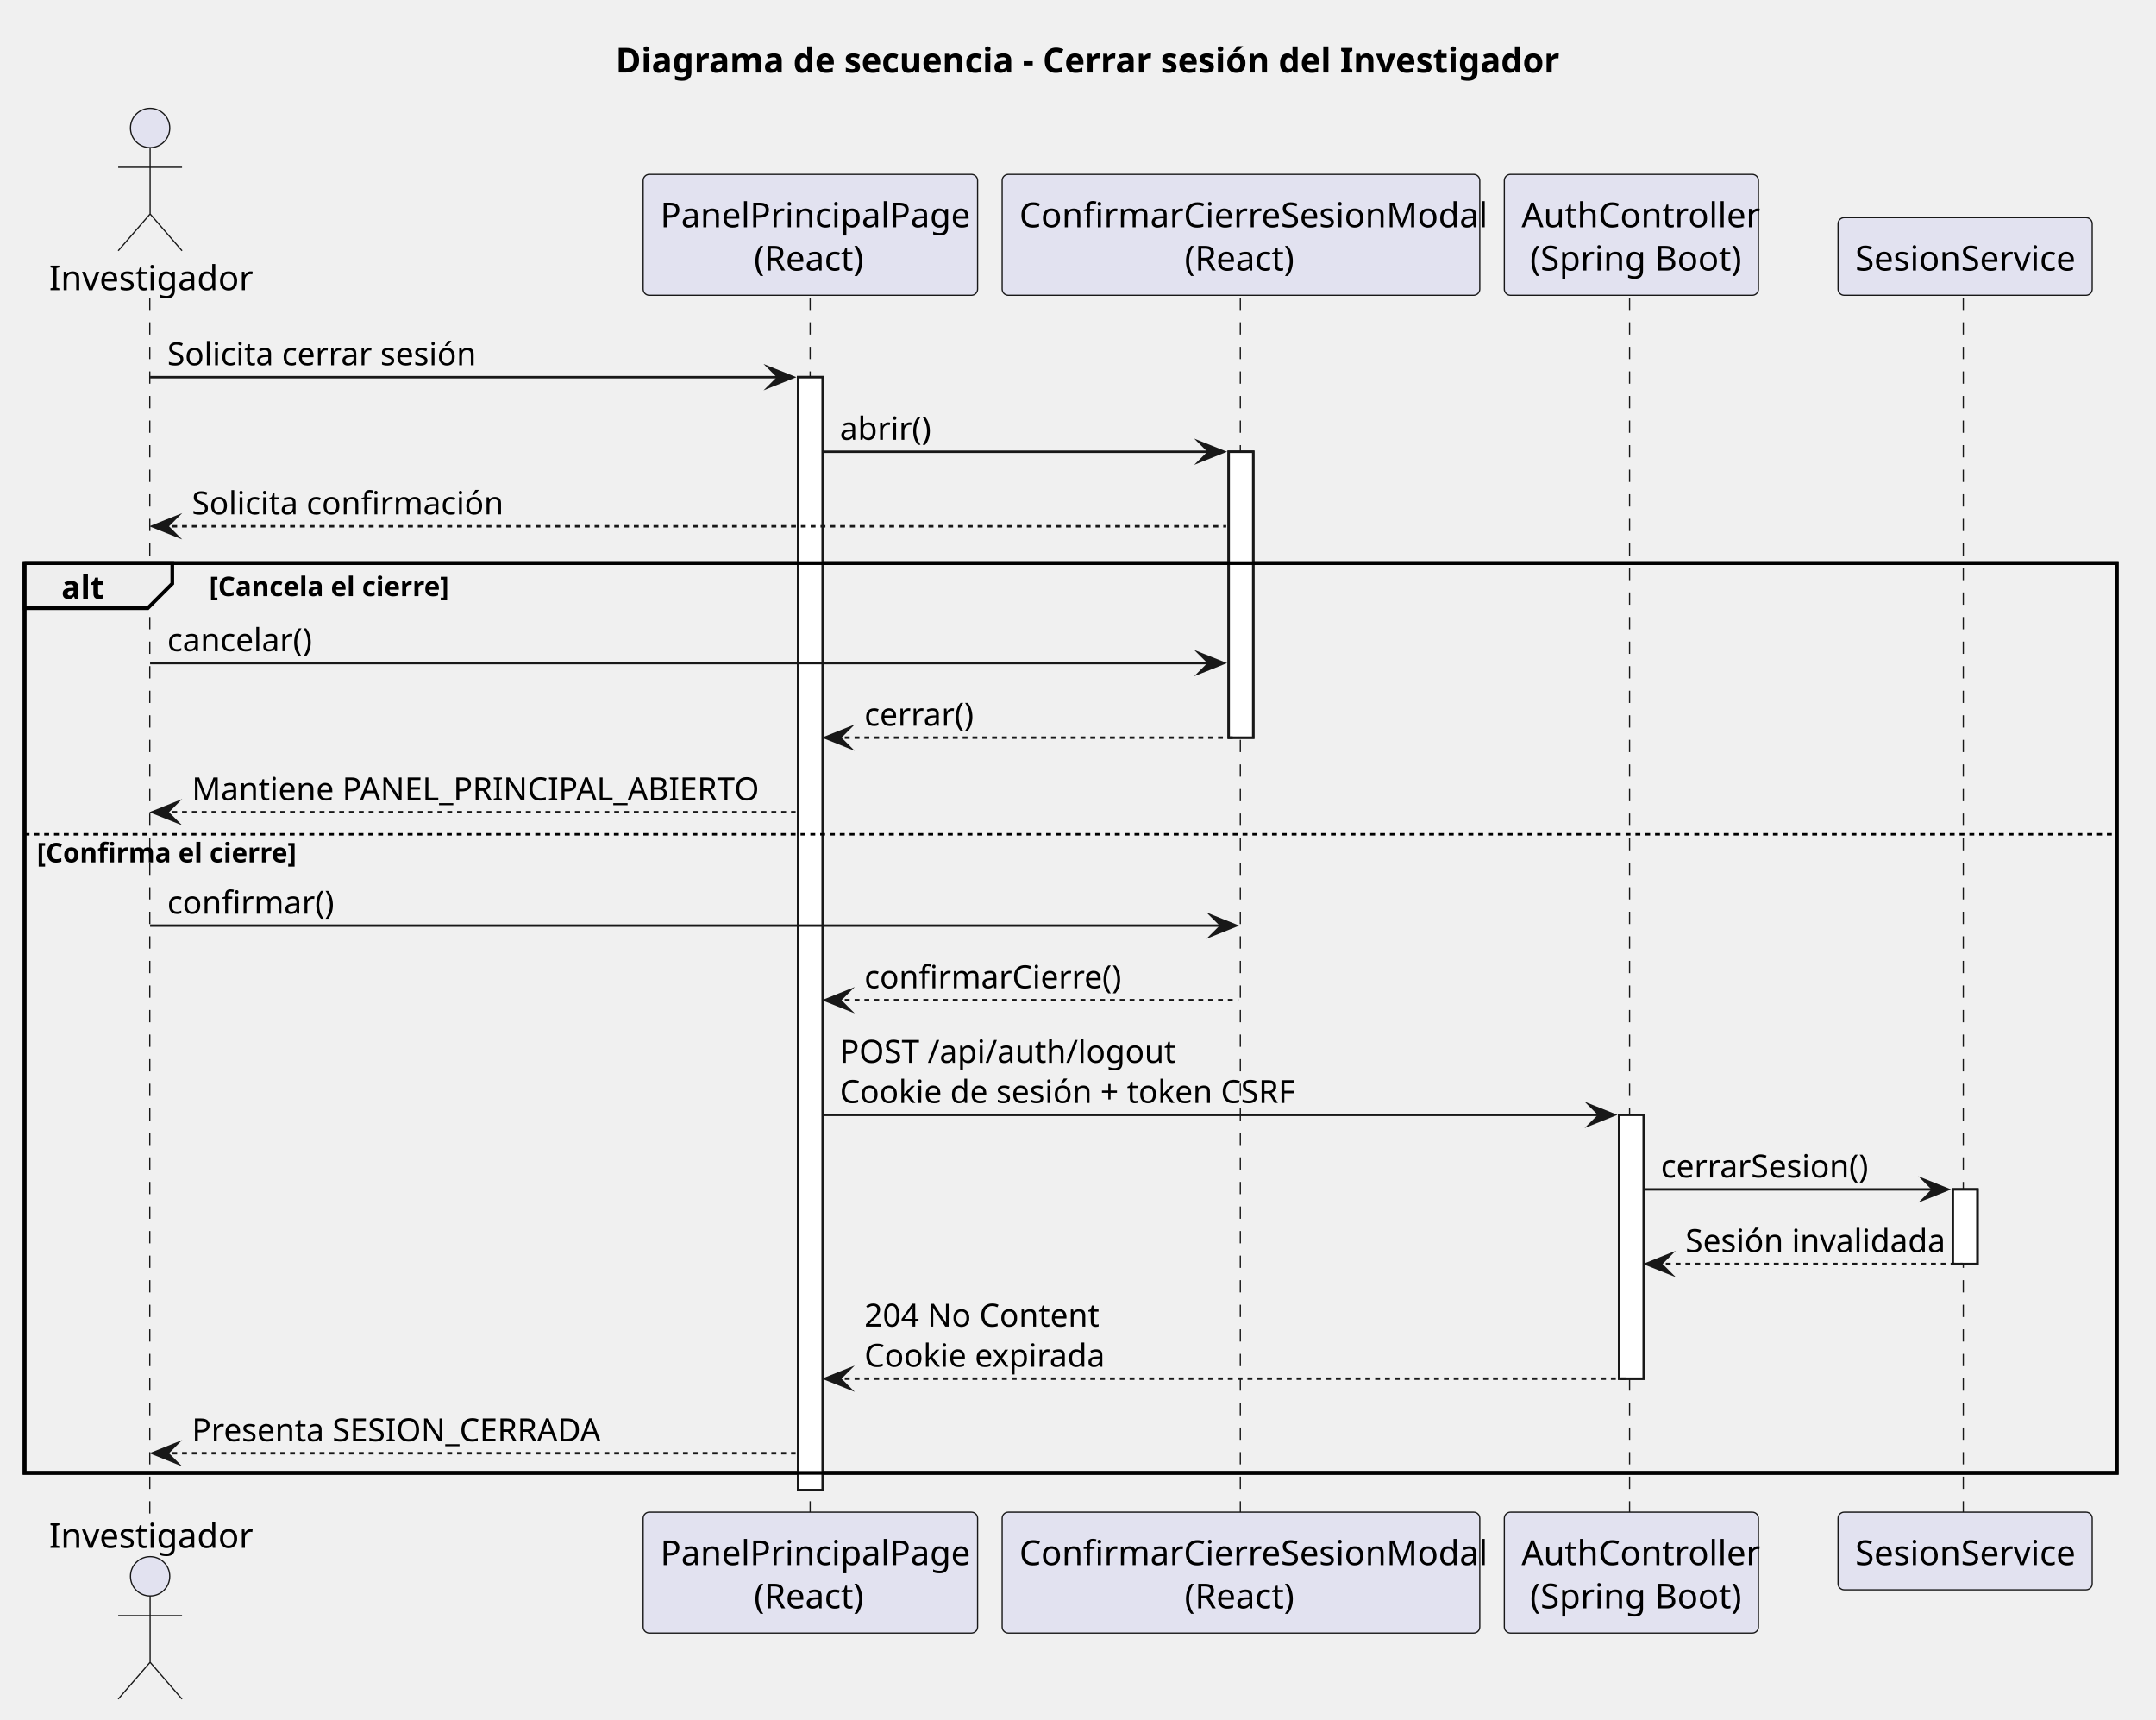
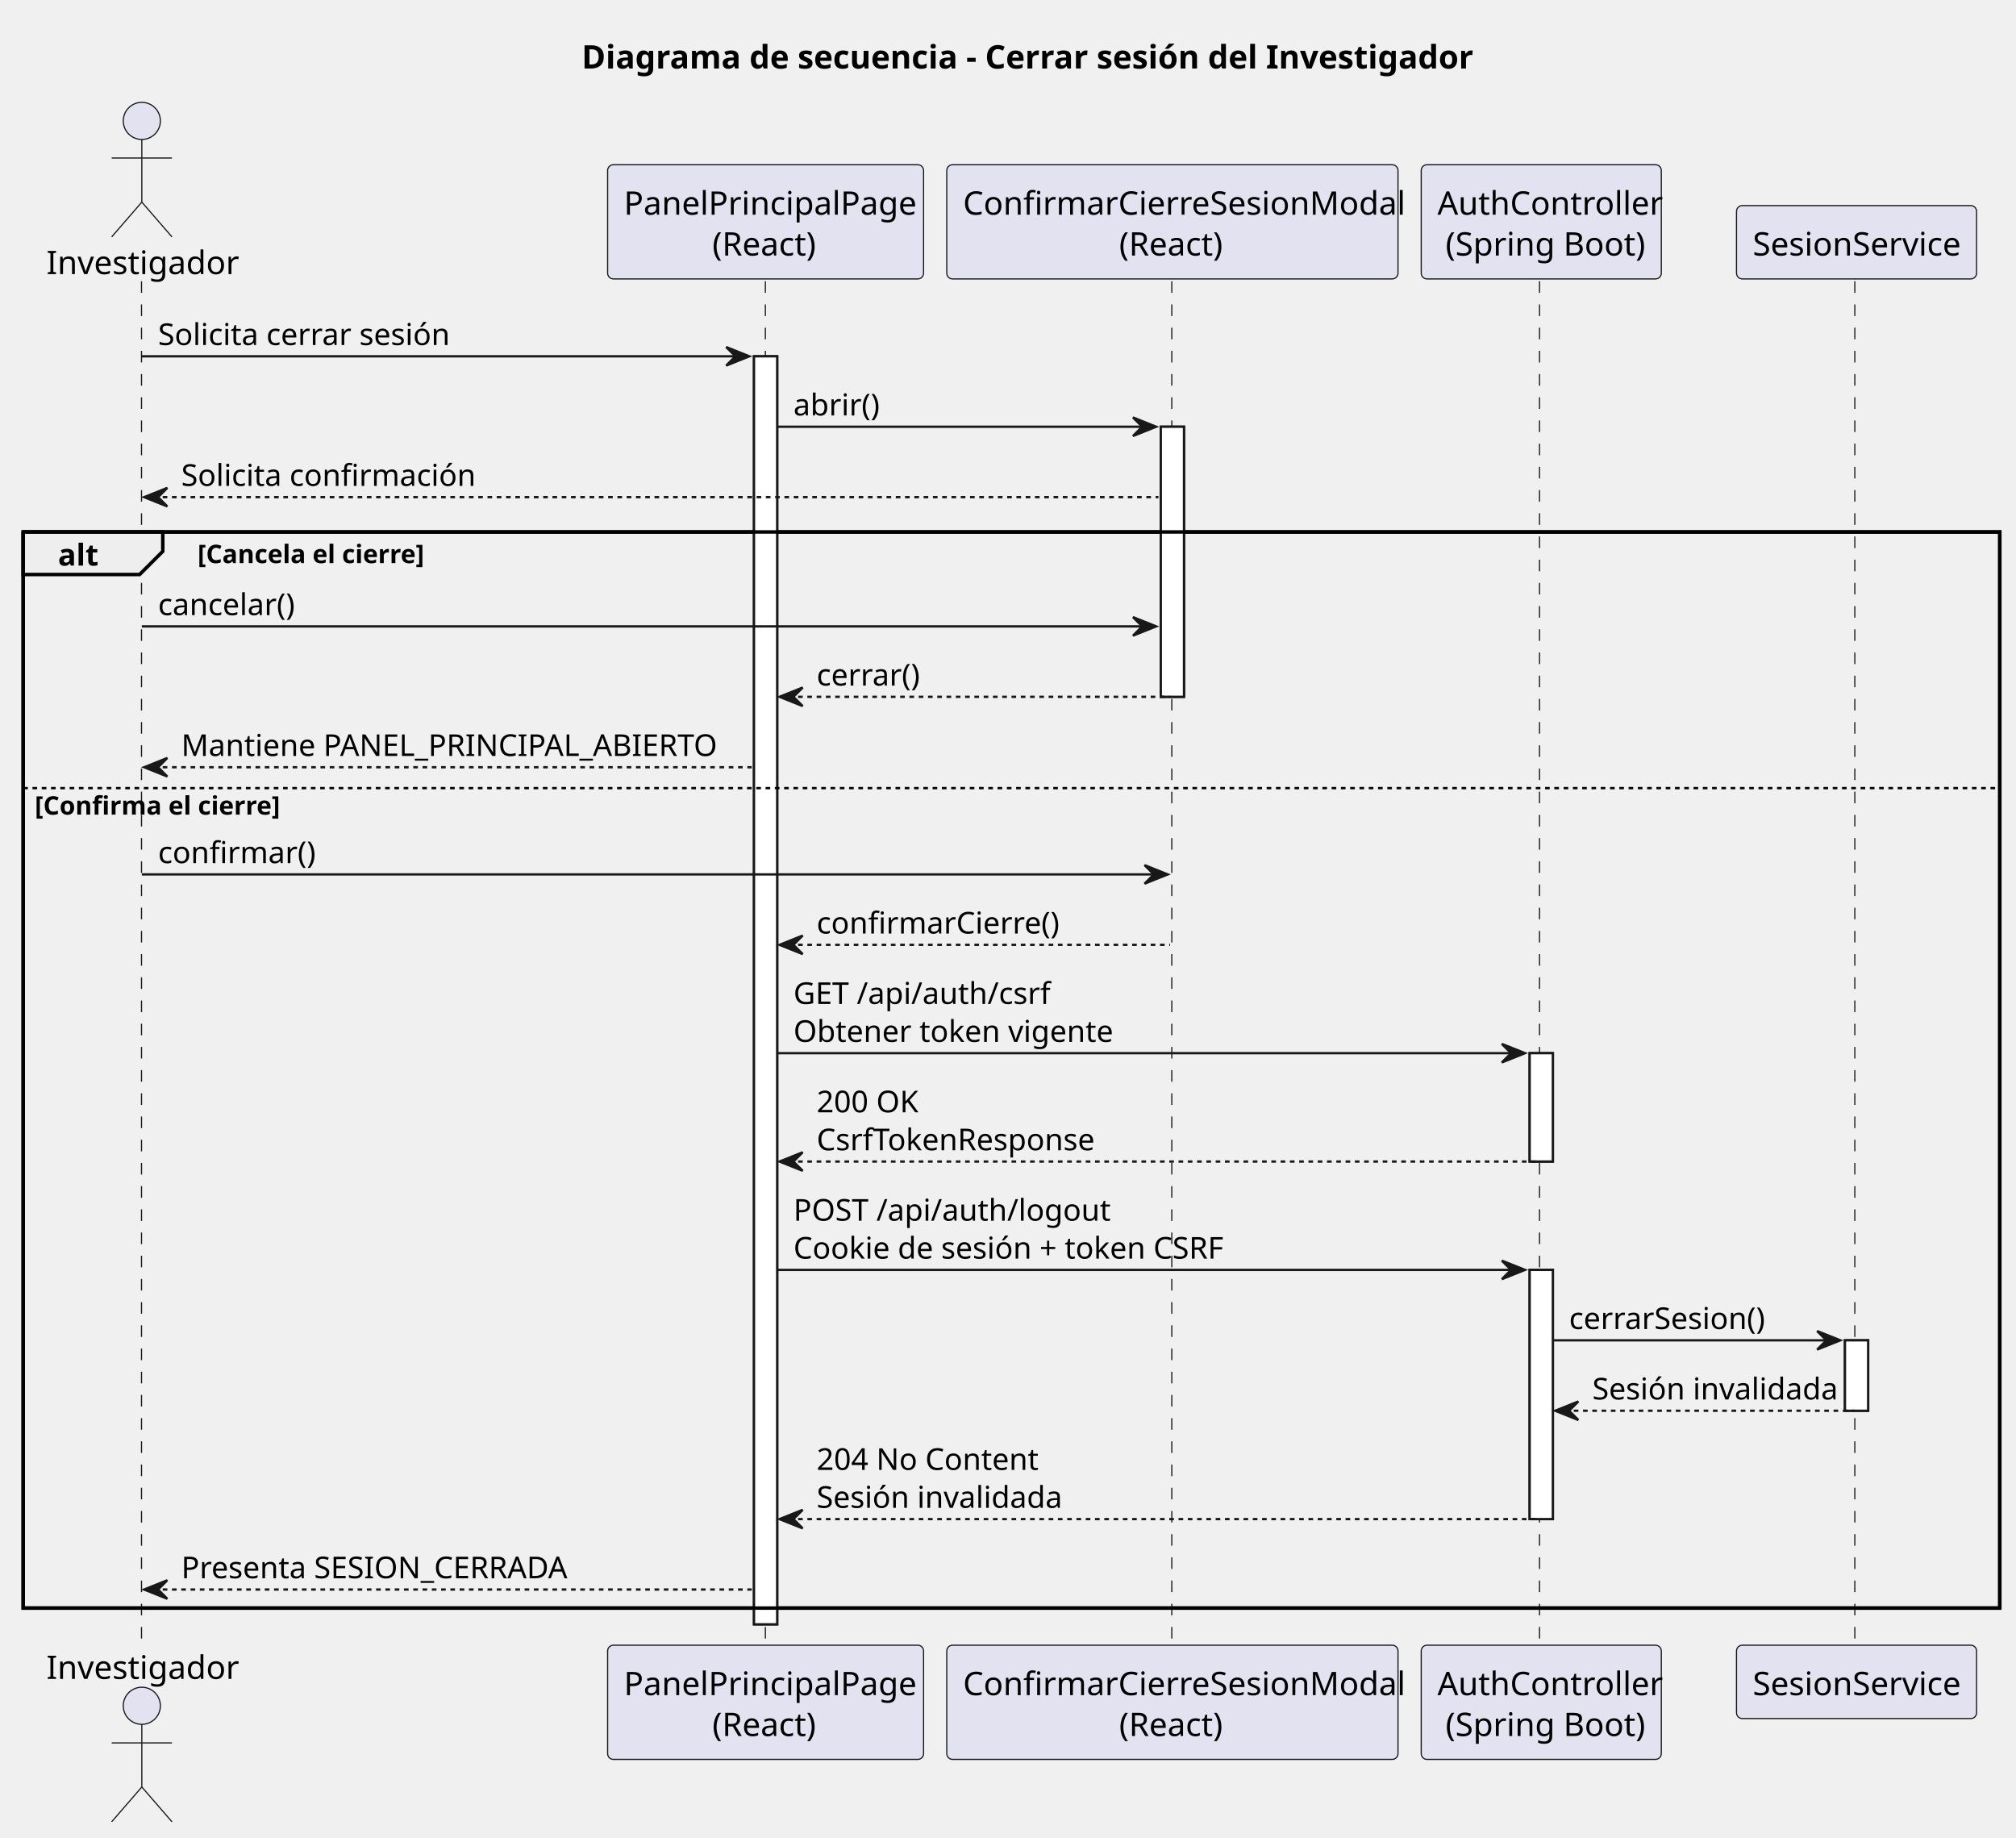
- <svg xmlns="http://www.w3.org/2000/svg" contentStyleType="text/css" data-diagram-type="SEQUENCE" height="700px" preserveAspectRatio="none" style="width:878px;height:700px;background:#FFFFFF;" version="1.1" viewBox="0 0 878 700" width="878px" zoomAndPan="magnify">
+ <svg xmlns="http://www.w3.org/2000/svg" contentStyleType="text/css" data-diagram-type="SEQUENCE" height="792px" preserveAspectRatio="none" style="width:869px;height:792px;background:#FFFFFF;" version="1.1" viewBox="0 0 869 792" width="869px" zoomAndPan="magnify">
  <defs />
  <g>
-     <g class="title" data-source-line="1">
-       <text fill="#000000" font-family="sans-serif" font-size="14" font-weight="700" lengthAdjust="spacing" textLength="369.592" x="250.71" y="29.533">Diagrama de secuencia - Cerrar sesión del Investigador</text>
-     </g>
+     <text fill="#000000" font-family="sans-serif" font-size="14" font-weight="bold" lengthAdjust="spacing" textLength="369.592" x="250.71" y="29.533">Diagrama de secuencia - Cerrar sesión del Investigador</text>
    <g>
-       <rect fill="#FFFFFF" height="453.109" style="stroke:#181818;stroke-width:1;" width="10" x="325.012" y="153.57" />
+       <rect fill="#FFFFFF" height="546.516" style="stroke:#181818;stroke-width:1;" width="10" x="325.012" y="153.57" />
    </g>
    <g>
      <rect fill="#FFFFFF" height="116.406" style="stroke:#181818;stroke-width:1;" width="10" x="500.363" y="183.922" />
    </g>
    <g>
-       <rect fill="#FFFFFF" height="107.406" style="stroke:#181818;stroke-width:1;" width="10" x="659.363" y="453.922" />
+       <rect fill="#FFFFFF" height="46.703" style="stroke:#181818;stroke-width:1;" width="10" x="659.363" y="453.922" />
    </g>
    <g>
-       <rect fill="#FFFFFF" height="30.352" style="stroke:#181818;stroke-width:1;" width="10" x="795.268" y="484.273" />
+       <rect fill="#FFFFFF" height="107.406" style="stroke:#181818;stroke-width:1;" width="10" x="659.363" y="547.328" />
    </g>
-     <rect fill="none" height="370.406" style="stroke:#000000;stroke-width:1.5;" width="852.013" x="10" y="229.273" />
-     <g class="participant-lifeline" data-entity-uid="part1" data-qualified-name="Investigador" data-source-line="3" id="part1-lifeline">
-       <g>
-         <rect fill="#000000" fill-opacity="0" height="495.461" width="8" x="57.134" y="121.219" />
-         <line style="stroke:#181818;stroke-width:0.5;stroke-dasharray:5,5;" x1="61" x2="61" y1="121.219" y2="616.68" />
-       </g>
+     <g>
+       <rect fill="#FFFFFF" height="30.352" style="stroke:#181818;stroke-width:1;" width="10" x="795.268" y="577.68" />
    </g>
-     <g class="participant-lifeline" data-entity-uid="part2" data-qualified-name="Frontend" data-source-line="4" id="part2-lifeline">
-       <g>
-         <rect fill="#000000" fill-opacity="0" height="495.461" width="8" x="326.012" y="121.219" />
-         <line style="stroke:#181818;stroke-width:0.5;stroke-dasharray:5,5;" x1="329.916" x2="329.916" y1="121.219" y2="616.68" />
-       </g>
+     <rect fill="none" height="463.812" style="stroke:#000000;stroke-width:1.5;" width="852.013" x="10" y="229.273" />
+     <g>
+       <rect fill="#000000" fill-opacity="0" height="588.867" width="8" x="57.134" y="121.219" />
+       <line style="stroke:#181818;stroke-width:0.5;stroke-dasharray:5,5;" x1="61" x2="61" y1="121.219" y2="710.086" />
    </g>
-     <g class="participant-lifeline" data-entity-uid="part3" data-qualified-name="Modal" data-source-line="5" id="part3-lifeline">
-       <g>
-         <rect fill="#000000" fill-opacity="0" height="495.461" width="8" x="501.363" y="121.219" />
-         <line style="stroke:#181818;stroke-width:0.5;stroke-dasharray:5,5;" x1="505.108" x2="505.108" y1="121.219" y2="616.68" />
-       </g>
+     <g>
+       <rect fill="#000000" fill-opacity="0" height="588.867" width="8" x="326.012" y="121.219" />
+       <line style="stroke:#181818;stroke-width:0.5;stroke-dasharray:5,5;" x1="329.916" x2="329.916" y1="121.219" y2="710.086" />
    </g>
-     <g class="participant-lifeline" data-entity-uid="part4" data-qualified-name="Api" data-source-line="6" id="part4-lifeline">
-       <g>
-         <rect fill="#000000" fill-opacity="0" height="495.461" width="8" x="660.363" y="121.219" />
-         <line style="stroke:#181818;stroke-width:0.5;stroke-dasharray:5,5;" x1="663.618" x2="663.618" y1="121.219" y2="616.68" />
-       </g>
+     <g>
+       <rect fill="#000000" fill-opacity="0" height="588.867" width="8" x="501.363" y="121.219" />
+       <line style="stroke:#181818;stroke-width:0.5;stroke-dasharray:5,5;" x1="505.108" x2="505.108" y1="121.219" y2="710.086" />
    </g>
-     <g class="participant-lifeline" data-entity-uid="part5" data-qualified-name="Sesion" data-source-line="7" id="part5-lifeline">
-       <g>
-         <rect fill="#000000" fill-opacity="0" height="495.461" width="8" x="796.268" y="121.219" />
-         <line style="stroke:#181818;stroke-width:0.5;stroke-dasharray:5,5;" x1="799.523" x2="799.523" y1="121.219" y2="616.68" />
-       </g>
+     <g>
+       <rect fill="#000000" fill-opacity="0" height="588.867" width="8" x="660.363" y="121.219" />
+       <line style="stroke:#181818;stroke-width:0.5;stroke-dasharray:5,5;" x1="663.618" x2="663.618" y1="121.219" y2="710.086" />
    </g>
-     <g class="participant participant-head" data-entity-uid="part1" data-qualified-name="Investigador" data-source-line="3" id="part1-head">
+     <g>
+       <rect fill="#000000" fill-opacity="0" height="588.867" width="8" x="796.268" y="121.219" />
+       <line style="stroke:#181818;stroke-width:0.5;stroke-dasharray:5,5;" x1="799.523" x2="799.523" y1="121.219" y2="710.086" />
+     </g>
+     <g class="participant participant-head" data-participant="Investigador">
      <text fill="#000000" font-family="sans-serif" font-size="14" lengthAdjust="spacing" textLength="76.269" x="20" y="118.143">Investigador</text>
      <ellipse cx="61.134" cy="52.109" fill="#E2E2F0" rx="8" ry="8" style="stroke:#181818;stroke-width:0.5;" />
      <path d="M61.134,60.109 L61.134,87.109 M48.134,68.109 L74.134,68.109 M61.134,87.109 L48.134,102.109 M61.134,87.109 L74.134,102.109" fill="none" style="stroke:#181818;stroke-width:0.5;" />
    </g>
-     <g class="participant participant-tail" data-entity-uid="part1" data-qualified-name="Investigador" data-source-line="3" id="part1-tail">
-       <text fill="#000000" font-family="sans-serif" font-size="14" lengthAdjust="spacing" textLength="76.269" x="20" y="630.213">Investigador</text>
-       <ellipse cx="61.134" cy="641.789" fill="#E2E2F0" rx="8" ry="8" style="stroke:#181818;stroke-width:0.5;" />
-       <path d="M61.134,649.789 L61.134,676.789 M48.134,657.789 L74.134,657.789 M61.134,676.789 L48.134,691.789 M61.134,676.789 L74.134,691.789" fill="none" style="stroke:#181818;stroke-width:0.5;" />
+     <g class="participant participant-tail" data-participant="Investigador">
+       <text fill="#000000" font-family="sans-serif" font-size="14" lengthAdjust="spacing" textLength="76.269" x="20" y="723.619">Investigador</text>
+       <ellipse cx="61.134" cy="735.195" fill="#E2E2F0" rx="8" ry="8" style="stroke:#181818;stroke-width:0.5;" />
+       <path d="M61.134,743.195 L61.134,770.195 M48.134,751.195 L74.134,751.195 M61.134,770.195 L48.134,785.195 M61.134,770.195 L74.134,785.195" fill="none" style="stroke:#181818;stroke-width:0.5;" />
    </g>
-     <g class="participant participant-head" data-entity-uid="part2" data-qualified-name="Frontend" data-source-line="4" id="part2-head">
+     <g class="participant participant-head" data-participant="Frontend">
      <rect fill="#E2E2F0" height="49.219" rx="2.5" ry="2.5" style="stroke:#181818;stroke-width:0.5;" width="136.192" x="261.916" y="71" />
      <text fill="#000000" font-family="sans-serif" font-size="14" lengthAdjust="spacing" textLength="122.192" x="268.916" y="92.533">PanelPrincipalPage</text>
      <text fill="#000000" font-family="sans-serif" font-size="14" lengthAdjust="spacing" textLength="45.897" x="307.064" y="110.143">(React)</text>
    </g>
-     <g class="participant participant-tail" data-entity-uid="part2" data-qualified-name="Frontend" data-source-line="4" id="part2-tail">
-       <rect fill="#E2E2F0" height="49.219" rx="2.5" ry="2.5" style="stroke:#181818;stroke-width:0.5;" width="136.192" x="261.916" y="615.68" />
-       <text fill="#000000" font-family="sans-serif" font-size="14" lengthAdjust="spacing" textLength="122.192" x="268.916" y="637.213">PanelPrincipalPage</text>
-       <text fill="#000000" font-family="sans-serif" font-size="14" lengthAdjust="spacing" textLength="45.897" x="307.064" y="654.822">(React)</text>
+     <g class="participant participant-tail" data-participant="Frontend">
+       <rect fill="#E2E2F0" height="49.219" rx="2.5" ry="2.5" style="stroke:#181818;stroke-width:0.5;" width="136.192" x="261.916" y="709.086" />
+       <text fill="#000000" font-family="sans-serif" font-size="14" lengthAdjust="spacing" textLength="122.192" x="268.916" y="730.619">PanelPrincipalPage</text>
+       <text fill="#000000" font-family="sans-serif" font-size="14" lengthAdjust="spacing" textLength="45.897" x="307.064" y="748.229">(React)</text>
    </g>
-     <g class="participant participant-head" data-entity-uid="part3" data-qualified-name="Modal" data-source-line="5" id="part3-head">
+     <g class="participant participant-head" data-participant="Modal">
      <rect fill="#E2E2F0" height="49.219" rx="2.5" ry="2.5" style="stroke:#181818;stroke-width:0.5;" width="194.51" x="408.108" y="71" />
      <text fill="#000000" font-family="sans-serif" font-size="14" lengthAdjust="spacing" textLength="180.51" x="415.108" y="92.533">ConfirmarCierreSesionModal</text>
      <text fill="#000000" font-family="sans-serif" font-size="14" lengthAdjust="spacing" textLength="45.897" x="482.415" y="110.143">(React)</text>
    </g>
-     <g class="participant participant-tail" data-entity-uid="part3" data-qualified-name="Modal" data-source-line="5" id="part3-tail">
-       <rect fill="#E2E2F0" height="49.219" rx="2.5" ry="2.5" style="stroke:#181818;stroke-width:0.5;" width="194.51" x="408.108" y="615.68" />
-       <text fill="#000000" font-family="sans-serif" font-size="14" lengthAdjust="spacing" textLength="180.51" x="415.108" y="637.213">ConfirmarCierreSesionModal</text>
-       <text fill="#000000" font-family="sans-serif" font-size="14" lengthAdjust="spacing" textLength="45.897" x="482.415" y="654.822">(React)</text>
+     <g class="participant participant-tail" data-participant="Modal">
+       <rect fill="#E2E2F0" height="49.219" rx="2.5" ry="2.5" style="stroke:#181818;stroke-width:0.5;" width="194.51" x="408.108" y="709.086" />
+       <text fill="#000000" font-family="sans-serif" font-size="14" lengthAdjust="spacing" textLength="180.51" x="415.108" y="730.619">ConfirmarCierreSesionModal</text>
+       <text fill="#000000" font-family="sans-serif" font-size="14" lengthAdjust="spacing" textLength="45.897" x="482.415" y="748.229">(React)</text>
    </g>
-     <g class="participant participant-head" data-entity-uid="part4" data-qualified-name="Api" data-source-line="6" id="part4-head">
+     <g class="participant participant-head" data-participant="Api">
      <rect fill="#E2E2F0" height="49.219" rx="2.5" ry="2.5" style="stroke:#181818;stroke-width:0.5;" width="103.489" x="612.618" y="71" />
      <text fill="#000000" font-family="sans-serif" font-size="14" lengthAdjust="spacing" textLength="89.489" x="619.618" y="92.533">AuthController</text>
      <text fill="#000000" font-family="sans-serif" font-size="14" lengthAdjust="spacing" textLength="82.482" x="623.122" y="110.143">(Spring Boot)</text>
    </g>
-     <g class="participant participant-tail" data-entity-uid="part4" data-qualified-name="Api" data-source-line="6" id="part4-tail">
-       <rect fill="#E2E2F0" height="49.219" rx="2.5" ry="2.5" style="stroke:#181818;stroke-width:0.5;" width="103.489" x="612.618" y="615.68" />
-       <text fill="#000000" font-family="sans-serif" font-size="14" lengthAdjust="spacing" textLength="89.489" x="619.618" y="637.213">AuthController</text>
-       <text fill="#000000" font-family="sans-serif" font-size="14" lengthAdjust="spacing" textLength="82.482" x="623.122" y="654.822">(Spring Boot)</text>
+     <g class="participant participant-tail" data-participant="Api">
+       <rect fill="#E2E2F0" height="49.219" rx="2.5" ry="2.5" style="stroke:#181818;stroke-width:0.5;" width="103.489" x="612.618" y="709.086" />
+       <text fill="#000000" font-family="sans-serif" font-size="14" lengthAdjust="spacing" textLength="89.489" x="619.618" y="730.619">AuthController</text>
+       <text fill="#000000" font-family="sans-serif" font-size="14" lengthAdjust="spacing" textLength="82.482" x="623.122" y="748.229">(Spring Boot)</text>
    </g>
-     <g class="participant participant-head" data-entity-uid="part5" data-qualified-name="Sesion" data-source-line="7" id="part5-head">
+     <g class="participant participant-head" data-participant="Sesion">
      <rect fill="#E2E2F0" height="31.609" rx="2.5" ry="2.5" style="stroke:#181818;stroke-width:0.5;" width="103.489" x="748.523" y="88.609" />
      <text fill="#000000" font-family="sans-serif" font-size="14" lengthAdjust="spacing" textLength="89.489" x="755.523" y="110.143">SesionService</text>
    </g>
-     <g class="participant participant-tail" data-entity-uid="part5" data-qualified-name="Sesion" data-source-line="7" id="part5-tail">
-       <rect fill="#E2E2F0" height="31.609" rx="2.5" ry="2.5" style="stroke:#181818;stroke-width:0.5;" width="103.489" x="748.523" y="615.68" />
-       <text fill="#000000" font-family="sans-serif" font-size="14" lengthAdjust="spacing" textLength="89.489" x="755.523" y="637.213">SesionService</text>
+     <g class="participant participant-tail" data-participant="Sesion">
+       <rect fill="#E2E2F0" height="31.609" rx="2.5" ry="2.5" style="stroke:#181818;stroke-width:0.5;" width="103.489" x="748.523" y="709.086" />
+       <text fill="#000000" font-family="sans-serif" font-size="14" lengthAdjust="spacing" textLength="89.489" x="755.523" y="730.619">SesionService</text>
    </g>
    <g>
-       <rect fill="#FFFFFF" height="453.109" style="stroke:#181818;stroke-width:1;" width="10" x="325.012" y="153.57" />
+       <rect fill="#FFFFFF" height="546.516" style="stroke:#181818;stroke-width:1;" width="10" x="325.012" y="153.57" />
    </g>
    <g>
      <rect fill="#FFFFFF" height="116.406" style="stroke:#181818;stroke-width:1;" width="10" x="500.363" y="183.922" />
    </g>
    <g>
-       <rect fill="#FFFFFF" height="107.406" style="stroke:#181818;stroke-width:1;" width="10" x="659.363" y="453.922" />
+       <rect fill="#FFFFFF" height="46.703" style="stroke:#181818;stroke-width:1;" width="10" x="659.363" y="453.922" />
    </g>
    <g>
-       <rect fill="#FFFFFF" height="30.352" style="stroke:#181818;stroke-width:1;" width="10" x="795.268" y="484.273" />
+       <rect fill="#FFFFFF" height="107.406" style="stroke:#181818;stroke-width:1;" width="10" x="659.363" y="547.328" />
    </g>
-     <g class="message" data-entity-1="part1" data-entity-2="part2" data-source-line="9" id="msg1">
-       <polygon fill="#181818" points="313.012,149.57,323.012,153.57,313.012,157.57,317.012,153.57" style="stroke:#181818;stroke-width:1;stroke-linejoin:miter;stroke-miterlimit:10;" />
+     <g>
+       <rect fill="#FFFFFF" height="30.352" style="stroke:#181818;stroke-width:1;" width="10" x="795.268" y="577.68" />
+     </g>
+     <g class="message" data-participant-1="Investigador" data-participant-2="Frontend">
+       <polygon fill="#181818" points="313.012,149.57,323.012,153.57,313.012,157.57,317.012,153.57" style="stroke:#181818;stroke-width:1;" />
      <line style="stroke:#181818;stroke-width:1;" x1="61.134" x2="319.012" y1="153.57" y2="153.57" />
      <text fill="#000000" font-family="sans-serif" font-size="13" lengthAdjust="spacing" textLength="120.656" x="68.134" y="148.714">Solicita cerrar sesión</text>
    </g>
-     <g class="message" data-entity-1="part2" data-entity-2="part3" data-source-line="11" id="msg2">
-       <polygon fill="#181818" points="488.363,179.922,498.363,183.922,488.363,187.922,492.363,183.922" style="stroke:#181818;stroke-width:1;stroke-linejoin:miter;stroke-miterlimit:10;" />
+     <g class="message" data-participant-1="Frontend" data-participant-2="Modal">
+       <polygon fill="#181818" points="488.363,179.922,498.363,183.922,488.363,187.922,492.363,183.922" style="stroke:#181818;stroke-width:1;" />
      <line style="stroke:#181818;stroke-width:1;" x1="335.012" x2="494.363" y1="183.922" y2="183.922" />
      <text fill="#000000" font-family="sans-serif" font-size="13" lengthAdjust="spacing" textLength="34.665" x="342.012" y="179.065">abrir()</text>
    </g>
-     <g class="message" data-entity-1="part3" data-entity-2="part1" data-source-line="13" id="msg3">
-       <polygon fill="#181818" points="72.134,210.273,62.134,214.273,72.134,218.273,68.134,214.273" style="stroke:#181818;stroke-width:1;stroke-linejoin:miter;stroke-miterlimit:10;" />
+     <g class="message" data-participant-1="Modal" data-participant-2="Investigador">
+       <polygon fill="#181818" points="72.134,210.273,62.134,214.273,72.134,218.273,68.134,214.273" style="stroke:#181818;stroke-width:1;" />
      <line style="stroke:#181818;stroke-width:1;stroke-dasharray:2,2;" x1="66.134" x2="499.363" y1="214.273" y2="214.273" />
      <text fill="#000000" font-family="sans-serif" font-size="13" lengthAdjust="spacing" textLength="119.215" x="78.134" y="209.417">Solicita confirmación</text>
    </g>
    <path d="M10,229.273 L70.171,229.273 L70.171,237.625 L60.171,247.625 L10,247.625 L10,229.273" fill="#EEEEEE" style="stroke:#000000;stroke-width:1.5;" />
-     <rect fill="none" height="370.406" style="stroke:#000000;stroke-width:1.5;" width="852.013" x="10" y="229.273" />
-     <text fill="#000000" font-family="sans-serif" font-size="13" font-weight="700" lengthAdjust="spacing" textLength="15.171" x="25" y="243.769">alt</text>
-     <text fill="#000000" font-family="sans-serif" font-size="11" font-weight="700" lengthAdjust="spacing" textLength="94.773" x="85.171" y="242.692">[Cancela el cierre]</text>
-     <g class="message" data-entity-1="part1" data-entity-2="part3" data-source-line="16" id="msg4">
-       <polygon fill="#181818" points="488.363,265.977,498.363,269.977,488.363,273.977,492.363,269.977" style="stroke:#181818;stroke-width:1;stroke-linejoin:miter;stroke-miterlimit:10;" />
+     <rect fill="none" height="463.812" style="stroke:#000000;stroke-width:1.5;" width="852.013" x="10" y="229.273" />
+     <text fill="#000000" font-family="sans-serif" font-size="13" font-weight="bold" lengthAdjust="spacing" textLength="15.171" x="25" y="243.769">alt</text>
+     <text fill="#000000" font-family="sans-serif" font-size="11" font-weight="bold" lengthAdjust="spacing" textLength="94.773" x="85.171" y="242.692">[Cancela el cierre]</text>
+     <g class="message" data-participant-1="Investigador" data-participant-2="Modal">
+       <polygon fill="#181818" points="488.363,265.977,498.363,269.977,488.363,273.977,492.363,269.977" style="stroke:#181818;stroke-width:1;" />
      <line style="stroke:#181818;stroke-width:1;" x1="61.134" x2="494.363" y1="269.977" y2="269.977" />
      <text fill="#000000" font-family="sans-serif" font-size="13" lengthAdjust="spacing" textLength="57.795" x="68.134" y="265.12">cancelar()</text>
    </g>
-     <g class="message" data-entity-1="part3" data-entity-2="part2" data-source-line="17" id="msg5">
-       <polygon fill="#181818" points="346.012,296.328,336.012,300.328,346.012,304.328,342.012,300.328" style="stroke:#181818;stroke-width:1;stroke-linejoin:miter;stroke-miterlimit:10;" />
+     <g class="message" data-participant-1="Modal" data-participant-2="Frontend">
+       <polygon fill="#181818" points="346.012,296.328,336.012,300.328,346.012,304.328,342.012,300.328" style="stroke:#181818;stroke-width:1;" />
      <line style="stroke:#181818;stroke-width:1;stroke-dasharray:2,2;" x1="340.012" x2="504.363" y1="300.328" y2="300.328" />
      <text fill="#000000" font-family="sans-serif" font-size="13" lengthAdjust="spacing" textLength="42.605" x="352.012" y="295.472">cerrar()</text>
    </g>
-     <g class="message" data-entity-1="part2" data-entity-2="part1" data-source-line="19" id="msg6">
-       <polygon fill="#181818" points="72.134,326.68,62.134,330.68,72.134,334.68,68.134,330.68" style="stroke:#181818;stroke-width:1;stroke-linejoin:miter;stroke-miterlimit:10;" />
+     <g class="message" data-participant-1="Frontend" data-participant-2="Investigador">
+       <polygon fill="#181818" points="72.134,326.68,62.134,330.68,72.134,334.68,68.134,330.68" style="stroke:#181818;stroke-width:1;" />
      <line style="stroke:#181818;stroke-width:1;stroke-dasharray:2,2;" x1="66.134" x2="324.012" y1="330.68" y2="330.68" />
      <text fill="#000000" font-family="sans-serif" font-size="13" lengthAdjust="spacing" textLength="239.878" x="78.134" y="325.823">Mantiene PANEL_PRINCIPAL_ABIERTO</text>
    </g>
    <line style="stroke:#000000;stroke-width:1;stroke-dasharray:2,2;" x1="10" x2="862.013" y1="339.68" y2="339.68" />
-     <text fill="#000000" font-family="sans-serif" font-size="11" font-weight="700" lengthAdjust="spacing" textLength="100.864" x="15" y="351.099">[Confirma el cierre]</text>
-     <g class="message" data-entity-1="part1" data-entity-2="part3" data-source-line="21" id="msg7">
-       <polygon fill="#181818" points="493.363,372.867,503.363,376.867,493.363,380.867,497.363,376.867" style="stroke:#181818;stroke-width:1;stroke-linejoin:miter;stroke-miterlimit:10;" />
+     <text fill="#000000" font-family="sans-serif" font-size="11" font-weight="bold" lengthAdjust="spacing" textLength="100.864" x="15" y="351.099">[Confirma el cierre]</text>
+     <g class="message" data-participant-1="Investigador" data-participant-2="Modal">
+       <polygon fill="#181818" points="493.363,372.867,503.363,376.867,493.363,380.867,497.363,376.867" style="stroke:#181818;stroke-width:1;" />
      <line style="stroke:#181818;stroke-width:1;" x1="61.134" x2="499.363" y1="376.867" y2="376.867" />
      <text fill="#000000" font-family="sans-serif" font-size="13" lengthAdjust="spacing" textLength="62.835" x="68.134" y="372.011">confirmar()</text>
    </g>
-     <g class="message" data-entity-1="part3" data-entity-2="part2" data-source-line="22" id="msg8">
-       <polygon fill="#181818" points="346.012,403.219,336.012,407.219,346.012,411.219,342.012,407.219" style="stroke:#181818;stroke-width:1;stroke-linejoin:miter;stroke-miterlimit:10;" />
+     <g class="message" data-participant-1="Modal" data-participant-2="Frontend">
+       <polygon fill="#181818" points="346.012,403.219,336.012,407.219,346.012,411.219,342.012,407.219" style="stroke:#181818;stroke-width:1;" />
      <line style="stroke:#181818;stroke-width:1;stroke-dasharray:2,2;" x1="340.012" x2="504.363" y1="407.219" y2="407.219" />
      <text fill="#000000" font-family="sans-serif" font-size="13" lengthAdjust="spacing" textLength="98.23" x="352.012" y="402.362">confirmarCierre()</text>
    </g>
-     <g class="message" data-entity-1="part2" data-entity-2="part4" data-source-line="24" id="msg9">
-       <polygon fill="#181818" points="647.363,449.922,657.363,453.922,647.363,457.922,651.363,453.922" style="stroke:#181818;stroke-width:1;stroke-linejoin:miter;stroke-miterlimit:10;" />
+     <g class="message" data-participant-1="Frontend" data-participant-2="Api">
+       <polygon fill="#181818" points="647.363,449.922,657.363,453.922,647.363,457.922,651.363,453.922" style="stroke:#181818;stroke-width:1;" />
      <line style="stroke:#181818;stroke-width:1;" x1="335.012" x2="653.363" y1="453.922" y2="453.922" />
-       <text fill="#000000" font-family="sans-serif" font-size="13" lengthAdjust="spacing" textLength="127.912" x="342.012" y="432.714">POST /api/auth/logout</text>
-       <text fill="#000000" font-family="sans-serif" font-size="13" lengthAdjust="spacing" textLength="185.345" x="342.012" y="449.065">Cookie de sesión + token CSRF</text>
+       <text fill="#000000" font-family="sans-serif" font-size="13" lengthAdjust="spacing" textLength="104.762" x="342.012" y="432.714">GET /api/auth/csrf</text>
+       <text fill="#000000" font-family="sans-serif" font-size="13" lengthAdjust="spacing" textLength="127.918" x="342.012" y="449.065">Obtener token vigente</text>
    </g>
-     <g class="message" data-entity-1="part4" data-entity-2="part5" data-source-line="26" id="msg10">
-       <polygon fill="#181818" points="783.268,480.273,793.268,484.273,783.268,488.273,787.268,484.273" style="stroke:#181818;stroke-width:1;stroke-linejoin:miter;stroke-miterlimit:10;" />
-       <line style="stroke:#181818;stroke-width:1;" x1="669.363" x2="789.268" y1="484.273" y2="484.273" />
-       <text fill="#000000" font-family="sans-serif" font-size="13" lengthAdjust="spacing" textLength="82.355" x="676.363" y="479.417">cerrarSesion()</text>
+     <g class="message" data-participant-1="Api" data-participant-2="Frontend">
+       <polygon fill="#181818" points="346.012,496.625,336.012,500.625,346.012,504.625,342.012,500.625" style="stroke:#181818;stroke-width:1;" />
+       <line style="stroke:#181818;stroke-width:1;stroke-dasharray:2,2;" x1="340.012" x2="663.363" y1="500.625" y2="500.625" />
+       <text fill="#000000" font-family="sans-serif" font-size="13" lengthAdjust="spacing" textLength="44.084" x="352.012" y="479.417">200 OK</text>
+       <text fill="#000000" font-family="sans-serif" font-size="13" lengthAdjust="spacing" textLength="118.498" x="352.012" y="495.769">CsrfTokenResponse</text>
    </g>
-     <g class="message" data-entity-1="part5" data-entity-2="part4" data-source-line="28" id="msg11">
-       <polygon fill="#181818" points="680.363,510.625,670.363,514.625,680.363,518.625,676.363,514.625" style="stroke:#181818;stroke-width:1;stroke-linejoin:miter;stroke-miterlimit:10;" />
-       <line style="stroke:#181818;stroke-width:1;stroke-dasharray:2,2;" x1="674.363" x2="799.268" y1="514.625" y2="514.625" />
-       <text fill="#000000" font-family="sans-serif" font-size="13" lengthAdjust="spacing" textLength="101.905" x="686.363" y="509.769">Sesión invalidada</text>
+     <g class="message" data-participant-1="Frontend" data-participant-2="Api">
+       <polygon fill="#181818" points="647.363,543.328,657.363,547.328,647.363,551.328,651.363,547.328" style="stroke:#181818;stroke-width:1;" />
+       <line style="stroke:#181818;stroke-width:1;" x1="335.012" x2="653.363" y1="547.328" y2="547.328" />
+       <text fill="#000000" font-family="sans-serif" font-size="13" lengthAdjust="spacing" textLength="127.912" x="342.012" y="526.12">POST /api/auth/logout</text>
+       <text fill="#000000" font-family="sans-serif" font-size="13" lengthAdjust="spacing" textLength="185.345" x="342.012" y="542.472">Cookie de sesión + token CSRF</text>
    </g>
-     <g class="message" data-entity-1="part4" data-entity-2="part2" data-source-line="30" id="msg12">
-       <polygon fill="#181818" points="346.012,557.328,336.012,561.328,346.012,565.328,342.012,561.328" style="stroke:#181818;stroke-width:1;stroke-linejoin:miter;stroke-miterlimit:10;" />
-       <line style="stroke:#181818;stroke-width:1;stroke-dasharray:2,2;" x1="340.012" x2="663.363" y1="561.328" y2="561.328" />
-       <text fill="#000000" font-family="sans-serif" font-size="13" lengthAdjust="spacing" textLength="91.064" x="352.012" y="540.12">204 No Content</text>
-       <text fill="#000000" font-family="sans-serif" font-size="13" lengthAdjust="spacing" textLength="93.945" x="352.012" y="556.472">Cookie expirada</text>
+     <g class="message" data-participant-1="Api" data-participant-2="Sesion">
+       <polygon fill="#181818" points="783.268,573.68,793.268,577.68,783.268,581.68,787.268,577.68" style="stroke:#181818;stroke-width:1;" />
+       <line style="stroke:#181818;stroke-width:1;" x1="669.363" x2="789.268" y1="577.68" y2="577.68" />
+       <text fill="#000000" font-family="sans-serif" font-size="13" lengthAdjust="spacing" textLength="82.355" x="676.363" y="572.823">cerrarSesion()</text>
    </g>
-     <g class="message" data-entity-1="part2" data-entity-2="part1" data-source-line="32" id="msg13">
-       <polygon fill="#181818" points="72.134,587.68,62.134,591.68,72.134,595.68,68.134,591.68" style="stroke:#181818;stroke-width:1;stroke-linejoin:miter;stroke-miterlimit:10;" />
-       <line style="stroke:#181818;stroke-width:1;stroke-dasharray:2,2;" x1="66.134" x2="324.012" y1="591.68" y2="591.68" />
-       <text fill="#000000" font-family="sans-serif" font-size="13" lengthAdjust="spacing" textLength="175.564" x="78.134" y="586.823">Presenta SESION_CERRADA</text>
+     <g class="message" data-participant-1="Sesion" data-participant-2="Api">
+       <polygon fill="#181818" points="680.363,604.031,670.363,608.031,680.363,612.031,676.363,608.031" style="stroke:#181818;stroke-width:1;" />
+       <line style="stroke:#181818;stroke-width:1;stroke-dasharray:2,2;" x1="674.363" x2="799.268" y1="608.031" y2="608.031" />
+       <text fill="#000000" font-family="sans-serif" font-size="13" lengthAdjust="spacing" textLength="101.905" x="686.363" y="603.175">Sesión invalidada</text>
+     </g>
+     <g class="message" data-participant-1="Api" data-participant-2="Frontend">
+       <polygon fill="#181818" points="346.012,650.734,336.012,654.734,346.012,658.734,342.012,654.734" style="stroke:#181818;stroke-width:1;" />
+       <line style="stroke:#181818;stroke-width:1;stroke-dasharray:2,2;" x1="340.012" x2="663.363" y1="654.734" y2="654.734" />
+       <text fill="#000000" font-family="sans-serif" font-size="13" lengthAdjust="spacing" textLength="91.064" x="352.012" y="633.526">204 No Content</text>
+       <text fill="#000000" font-family="sans-serif" font-size="13" lengthAdjust="spacing" textLength="101.905" x="352.012" y="649.878">Sesión invalidada</text>
+     </g>
+     <g class="message" data-participant-1="Frontend" data-participant-2="Investigador">
+       <polygon fill="#181818" points="72.134,681.086,62.134,685.086,72.134,689.086,68.134,685.086" style="stroke:#181818;stroke-width:1;" />
+       <line style="stroke:#181818;stroke-width:1;stroke-dasharray:2,2;" x1="66.134" x2="324.012" y1="685.086" y2="685.086" />
+       <text fill="#000000" font-family="sans-serif" font-size="13" lengthAdjust="spacing" textLength="175.564" x="78.134" y="680.23">Presenta SESION_CERRADA</text>
    </g>
  </g>
</svg>
